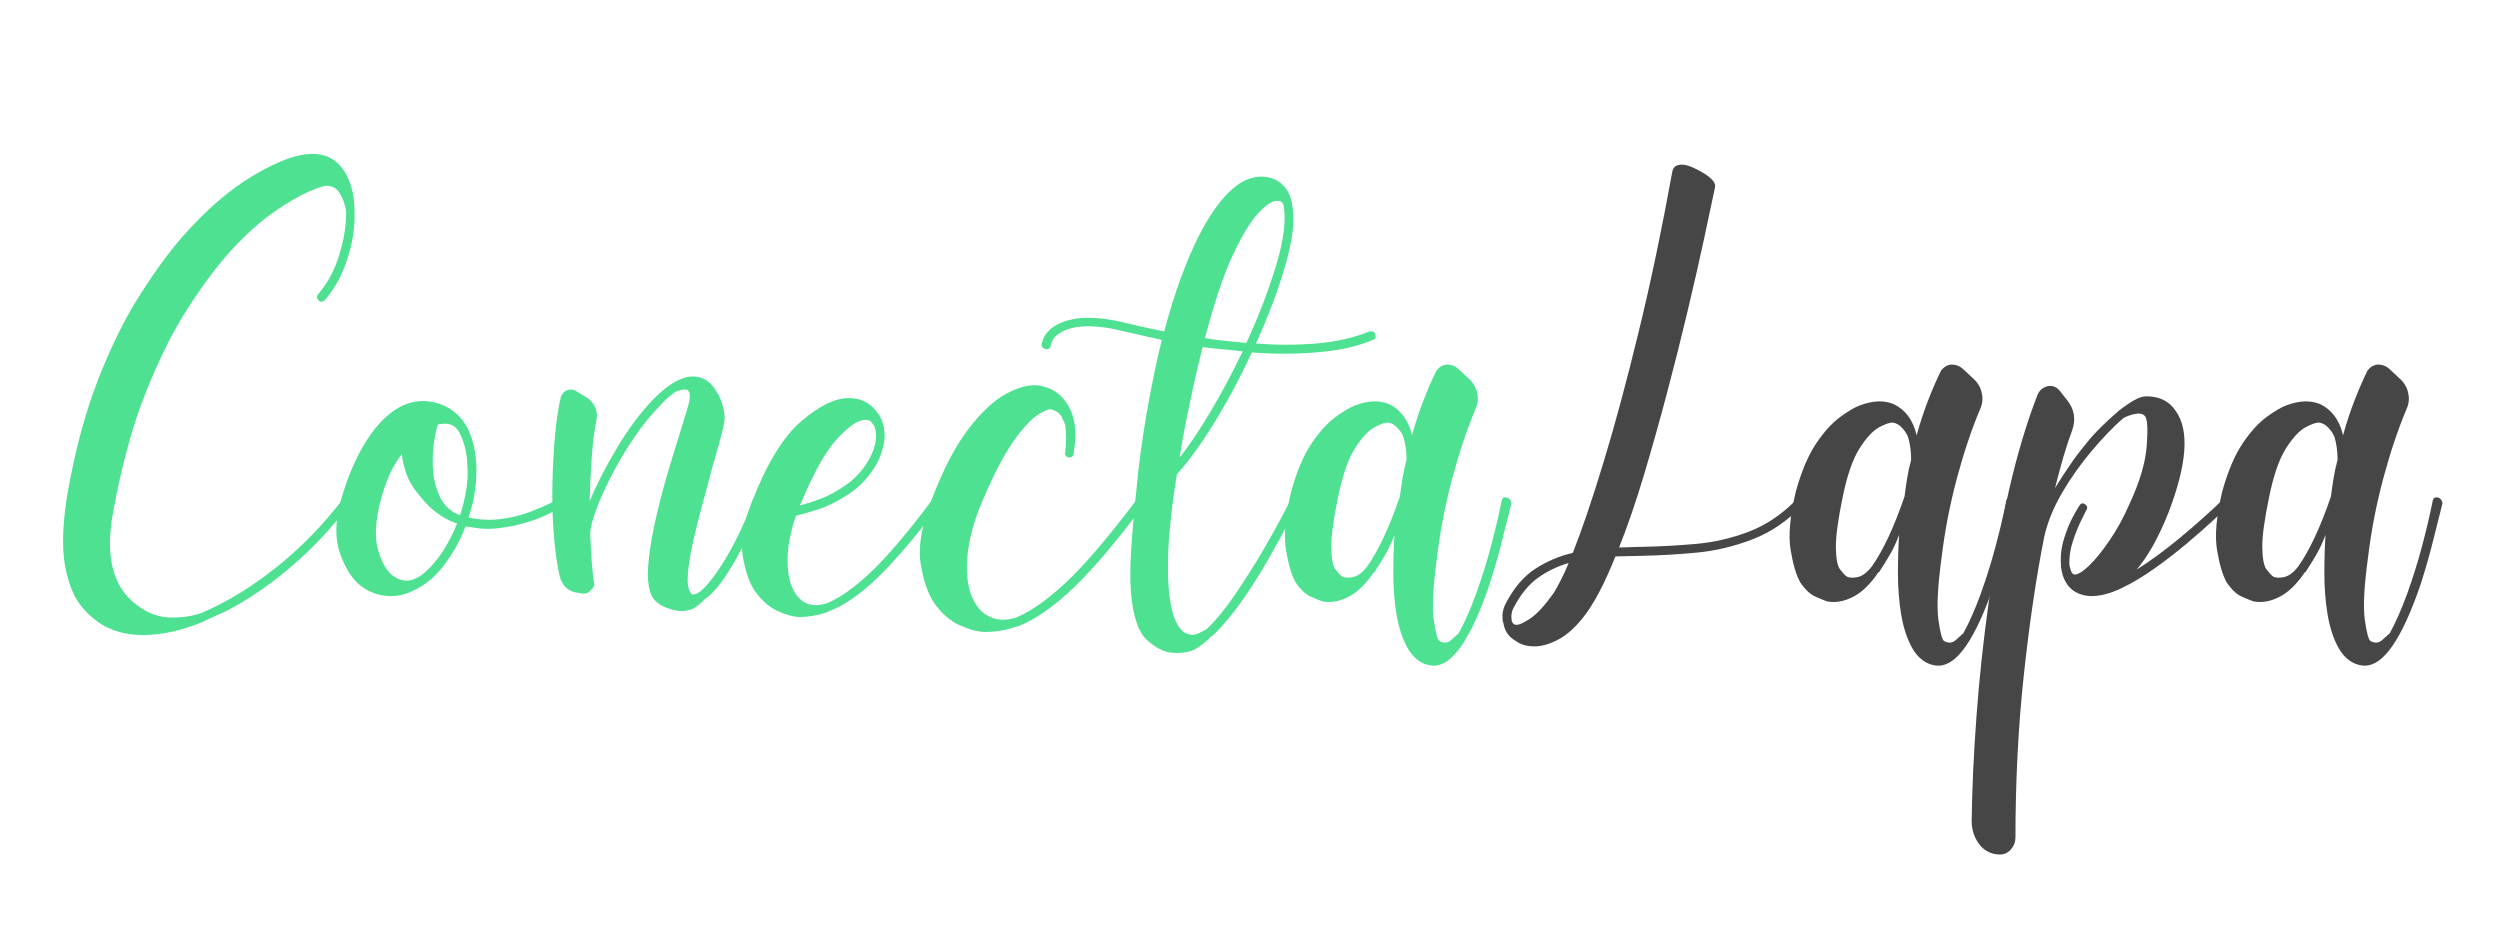
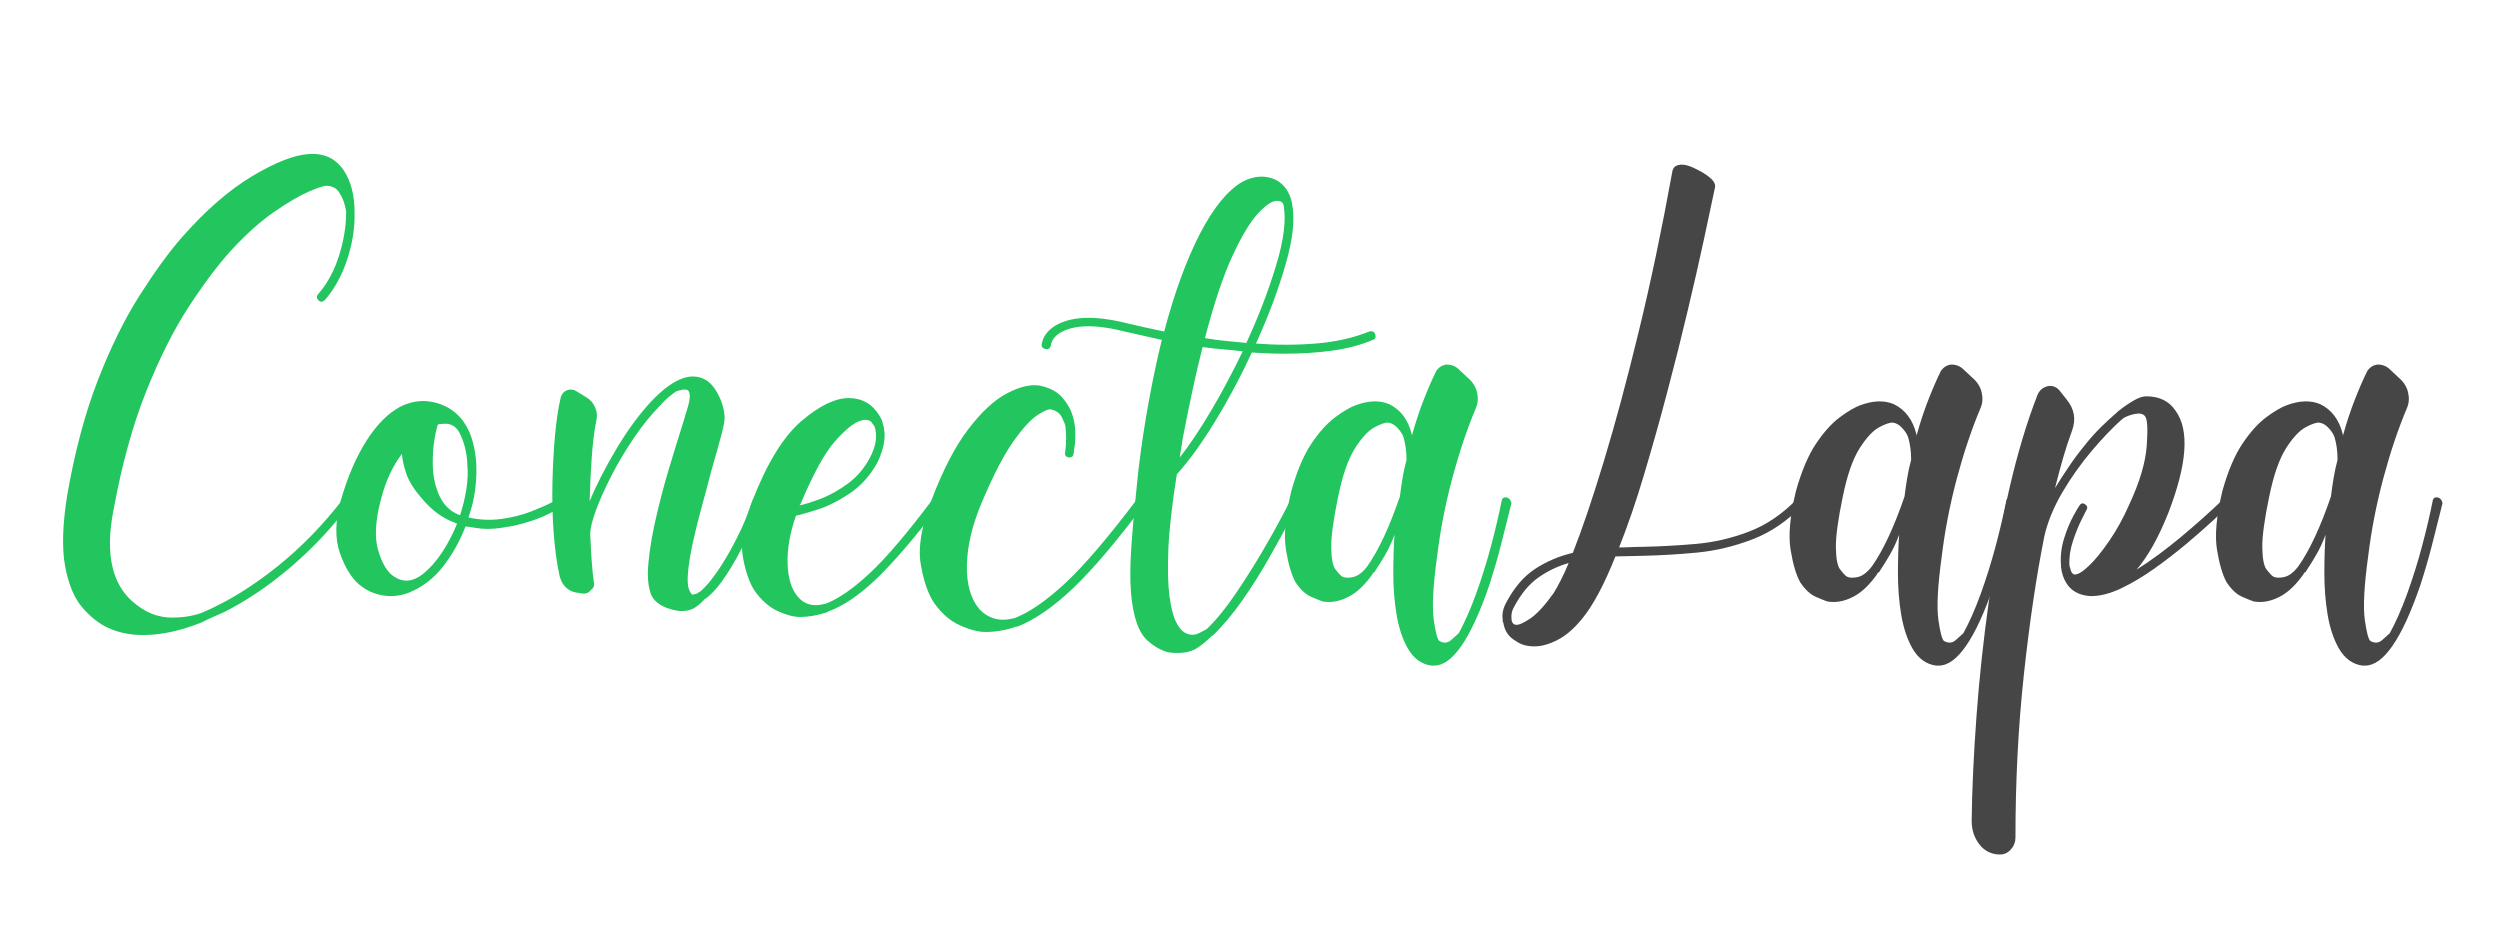
<svg xmlns="http://www.w3.org/2000/svg" width="528" zoomAndPan="magnify" viewBox="0 0 396 150" height="200" preserveAspectRatio="xMidYMid meet" version="1.0">
  <defs>
    <g />
    <clipPath id="6a4eada738">
      <rect x="0" width="388" y="0" height="133" />
    </clipPath>
  </defs>
  <g transform="matrix(1, 0, 0, 1, 5, 13)">
    <g clip-path="url(#6a4eada738)">
-       <g fill="#4de191" fill-opacity="1">
+       <g fill="#22c55e" fill-opacity="1">
        <g transform="translate(4.988738, 85.49521)">
          <g>
            <path d="M 38.953 -74.094 C 41.672 -74.289 43.664 -73.156 44.938 -70.688 C 45.758 -69.102 46.172 -67.172 46.172 -64.891 L 46.172 -64.797 C 46.234 -62.453 45.852 -60.008 45.031 -57.469 C 44.207 -54.938 43.035 -52.785 41.516 -51.016 C 41.129 -50.629 40.781 -50.598 40.469 -50.922 C 40.156 -51.234 40.125 -51.551 40.375 -51.875 C 41.832 -53.52 42.941 -55.547 43.703 -57.953 C 44.461 -60.359 44.844 -62.672 44.844 -64.891 C 44.844 -65.078 44.758 -65.484 44.594 -66.109 C 44.438 -66.742 44.148 -67.379 43.734 -68.016 C 43.328 -68.648 42.711 -69 41.891 -69.062 C 41.453 -69.125 40.473 -68.82 38.953 -68.156 C 37.43 -67.5 35.594 -66.426 33.438 -64.938 C 31.281 -63.445 29.031 -61.438 26.688 -58.906 C 24.602 -56.625 22.359 -53.645 19.953 -49.969 C 17.547 -46.289 15.281 -41.789 13.156 -36.469 C 11.031 -31.156 9.305 -24.891 7.984 -17.672 C 6.586 -10.516 7.82 -5.508 11.688 -2.656 C 13.395 -1.332 15.242 -0.672 17.234 -0.672 C 19.234 -0.672 20.961 -0.984 22.422 -1.609 C 22.422 -1.672 22.484 -1.703 22.609 -1.703 C 26.348 -3.359 30.113 -5.703 33.906 -8.734 C 37.707 -11.773 41.191 -15.352 44.359 -19.469 C 44.617 -19.789 44.938 -19.82 45.312 -19.562 C 45.695 -19.25 45.727 -18.938 45.406 -18.625 C 42.688 -15.008 39.613 -11.727 36.188 -8.781 C 32.77 -5.844 29.258 -3.453 25.656 -1.609 L 22.891 -0.375 L 21.938 0.094 C 18.645 1.426 15.547 2.094 12.641 2.094 C 10.609 2.094 8.77 1.711 7.125 0.953 C 5.727 0.316 4.379 -0.742 3.078 -2.234 C 1.785 -3.723 0.867 -5.906 0.328 -8.781 C -0.203 -11.664 -0.086 -15.453 0.672 -20.141 C 1.867 -26.984 3.477 -33.016 5.5 -38.234 C 7.531 -43.461 9.734 -47.941 12.109 -51.672 C 14.484 -55.41 16.719 -58.484 18.812 -60.891 C 22.613 -65.203 26.348 -68.445 30.016 -70.625 C 33.691 -72.812 36.672 -73.969 38.953 -74.094 Z M 38.953 -74.094 " />
          </g>
        </g>
      </g>
-       <g fill="#4de191" fill-opacity="1">
+       <g fill="#22c55e" fill-opacity="1">
        <g transform="translate(48.97325, 85.49521)">
          <g>
            <path d="M 35.625 -19.375 C 35.875 -19 35.812 -18.688 35.438 -18.438 C 35.375 -18.363 34.566 -17.93 33.016 -17.141 C 31.461 -16.348 29.578 -15.703 27.359 -15.203 C 26.66 -15.078 25.961 -14.961 25.266 -14.859 C 24.566 -14.766 23.906 -14.719 23.281 -14.719 C 22.645 -14.719 22.039 -14.766 21.469 -14.859 C 20.895 -14.961 20.328 -15.047 19.766 -15.109 C 18.941 -12.953 17.832 -10.938 16.438 -9.062 C 15.039 -7.195 13.395 -5.82 11.5 -4.938 C 10.352 -4.363 9.18 -4.078 7.984 -4.078 C 6.078 -4.078 4.395 -4.68 2.938 -5.891 C 1.676 -6.961 0.648 -8.641 -0.141 -10.922 C -0.93 -13.203 -0.883 -15.957 0 -19.188 C 1.07 -22.926 2.43 -26.094 4.078 -28.688 C 5.734 -31.281 7.539 -33.086 9.5 -34.109 C 11.531 -35.117 13.617 -35.242 15.766 -34.484 C 19.254 -33.211 21.156 -30.047 21.469 -24.984 C 21.531 -23.648 21.469 -22.27 21.281 -20.844 C 21.094 -19.426 20.742 -17.988 20.234 -16.531 C 21.941 -16.145 23.648 -16.062 25.359 -16.281 C 27.078 -16.508 28.629 -16.891 30.016 -17.422 C 31.41 -17.961 32.535 -18.453 33.391 -18.891 C 34.242 -19.336 34.672 -19.562 34.672 -19.562 C 34.797 -19.695 34.969 -19.727 35.188 -19.656 C 35.414 -19.594 35.562 -19.5 35.625 -19.375 Z M 12.922 -7.5 C 14.117 -8.457 15.176 -9.645 16.094 -11.062 C 17.02 -12.488 17.801 -13.992 18.438 -15.578 C 18.301 -15.578 18.203 -15.609 18.141 -15.672 C 16.18 -16.367 14.41 -17.664 12.828 -19.562 C 11.617 -20.957 10.805 -22.254 10.391 -23.453 C 9.984 -24.66 9.75 -25.707 9.688 -26.594 C 8.227 -24.695 7.117 -22.289 6.359 -19.375 C 5.473 -16.02 5.332 -13.328 5.938 -11.297 C 6.539 -9.273 7.348 -7.914 8.359 -7.219 C 9.816 -6.207 11.336 -6.301 12.922 -7.5 Z M 18.906 -16.906 C 19.344 -18.238 19.672 -19.598 19.891 -20.984 C 20.117 -22.379 20.172 -23.68 20.047 -24.891 C 20.047 -25.523 19.961 -26.254 19.797 -27.078 C 19.641 -27.898 19.375 -28.723 19 -29.547 C 18.426 -30.941 17.445 -31.539 16.062 -31.344 C 15.801 -31.344 15.578 -31.312 15.391 -31.25 C 15.203 -30.75 15.008 -29.895 14.812 -28.688 C 14.625 -27.488 14.547 -26.16 14.578 -24.703 C 14.609 -23.242 14.879 -21.848 15.391 -20.516 C 16.086 -18.742 17.164 -17.57 18.625 -17 C 18.688 -16.938 18.781 -16.906 18.906 -16.906 Z M 18.906 -16.906 " />
          </g>
        </g>
      </g>
-       <g fill="#4de191" fill-opacity="1">
+       <g fill="#22c55e" fill-opacity="1">
        <g transform="translate(82.50787, 85.49521)">
          <g>
            <path d="M 32.688 -19.672 C 32.875 -19.598 33.016 -19.469 33.109 -19.281 C 33.203 -19.094 33.188 -18.938 33.062 -18.812 C 32.488 -17.102 31.711 -15.219 30.734 -13.156 C 29.754 -11.094 28.707 -9.207 27.594 -7.5 C 26.488 -5.789 25.395 -4.523 24.312 -3.703 L 24.125 -3.609 C 23.812 -3.234 23.352 -2.82 22.75 -2.375 C 22.145 -1.926 21.367 -1.703 20.422 -1.703 C 19.848 -1.703 19.086 -1.863 18.141 -2.188 C 16.879 -2.688 16.055 -3.363 15.672 -4.219 C 15.297 -5.082 15.109 -6.238 15.109 -7.688 C 15.172 -9.844 15.516 -12.379 16.141 -15.297 C 16.773 -18.211 17.52 -21.109 18.375 -23.984 C 19.238 -26.867 19.984 -29.289 20.609 -31.25 L 21.469 -34.109 C 21.852 -35.43 21.852 -36.285 21.469 -36.672 C 21.281 -36.797 20.992 -36.828 20.609 -36.766 C 20.234 -36.703 19.883 -36.609 19.562 -36.484 C 19.188 -36.223 18.789 -35.922 18.375 -35.578 C 17.969 -35.234 17.539 -34.805 17.094 -34.297 C 15.645 -32.836 14.254 -31.125 12.922 -29.156 C 11.586 -27.195 10.398 -25.203 9.359 -23.172 C 8.316 -21.148 7.492 -19.316 6.891 -17.672 C 6.285 -16.023 5.984 -14.758 5.984 -13.875 C 6.047 -12.352 6.125 -10.926 6.219 -9.594 C 6.312 -8.258 6.426 -7.148 6.562 -6.266 C 6.688 -5.766 6.523 -5.352 6.078 -5.031 C 5.828 -4.656 5.445 -4.469 4.938 -4.469 L 4.844 -4.469 L 4.281 -4.562 C 2.633 -4.688 1.586 -5.57 1.141 -7.219 C 0.691 -9.25 0.375 -11.562 0.188 -14.156 C 0 -16.75 -0.062 -19.391 0 -22.078 C 0.062 -24.773 0.203 -27.312 0.422 -29.688 C 0.648 -32.062 0.953 -34.039 1.328 -35.625 C 1.516 -36.133 1.832 -36.484 2.281 -36.672 C 2.789 -36.859 3.266 -36.828 3.703 -36.578 L 5.422 -35.531 C 6.047 -35.145 6.5 -34.602 6.781 -33.906 C 7.07 -33.219 7.125 -32.523 6.938 -31.828 C 6.613 -30.18 6.375 -28.234 6.219 -25.984 C 6.062 -23.734 5.953 -21.438 5.891 -19.094 C 6.961 -21.688 8.414 -24.52 10.25 -27.594 C 12.094 -30.664 14.031 -33.25 16.062 -35.344 C 18.395 -37.688 20.453 -38.859 22.234 -38.859 C 23.691 -38.859 24.863 -38.191 25.75 -36.859 C 26.633 -35.523 27.141 -34.098 27.266 -32.578 C 27.328 -32.078 27.164 -31.113 26.781 -29.688 C 26.406 -28.258 25.867 -26.344 25.172 -23.938 C 24.734 -22.227 24.242 -20.391 23.703 -18.422 C 23.16 -16.461 22.68 -14.547 22.266 -12.672 C 21.859 -10.805 21.594 -9.176 21.469 -7.781 C 21.344 -6.395 21.438 -5.414 21.75 -4.844 C 22.008 -4.332 22.234 -4.176 22.422 -4.375 C 22.734 -4.375 23.02 -4.5 23.281 -4.75 C 23.344 -4.75 23.406 -4.781 23.469 -4.844 C 24.227 -5.477 25.113 -6.523 26.125 -7.984 C 27.133 -9.441 28.145 -11.164 29.156 -13.156 C 30.176 -15.156 31.035 -17.195 31.734 -19.281 C 31.984 -19.664 32.301 -19.797 32.688 -19.672 Z M 32.688 -19.672 " />
          </g>
        </g>
      </g>
-       <g fill="#4de191" fill-opacity="1">
+       <g fill="#22c55e" fill-opacity="1">
        <g transform="translate(114.1425, 85.49521)">
          <g>
            <path d="M 29.453 -19.469 C 29.766 -19.219 29.828 -18.875 29.641 -18.438 C 25.836 -13.426 22.555 -9.586 19.797 -6.922 C 17.047 -4.266 14.438 -2.492 11.969 -1.609 C 11.969 -1.547 11.953 -1.516 11.922 -1.516 C 11.891 -1.516 11.875 -1.516 11.875 -1.516 C 10.352 -1.016 8.926 -0.766 7.594 -0.766 C 6.582 -0.766 5.395 -1.078 4.031 -1.703 C 2.676 -2.336 1.457 -3.414 0.375 -4.938 C -0.445 -6.207 -1.062 -7.984 -1.469 -10.266 C -1.883 -12.547 -1.395 -15.488 0 -19.094 C 2.344 -25.113 4.938 -29.344 7.781 -31.781 C 10.633 -34.219 13.141 -35.438 15.297 -35.438 C 17.391 -35.438 19.004 -34.52 20.141 -32.688 C 20.266 -32.488 20.375 -32.297 20.469 -32.109 C 20.562 -31.922 20.641 -31.664 20.703 -31.344 C 20.836 -30.969 20.906 -30.656 20.906 -30.406 C 21.031 -29.77 21.008 -29.023 20.844 -28.172 C 20.688 -27.316 20.359 -26.348 19.859 -25.266 C 18.711 -23.18 17.238 -21.535 15.438 -20.328 C 13.633 -19.129 11.926 -18.273 10.312 -17.766 C 8.695 -17.254 7.57 -16.938 6.938 -16.812 C 5.988 -14.094 5.547 -11.578 5.609 -9.266 C 5.672 -6.953 6.207 -5.191 7.219 -3.984 C 8.289 -2.723 9.719 -2.344 11.5 -2.844 L 11.594 -2.844 C 13.613 -3.602 15.938 -5.203 18.562 -7.641 C 21.195 -10.086 24.508 -13.969 28.5 -19.281 C 28.812 -19.602 29.129 -19.664 29.453 -19.469 Z M 7.688 -18.719 L 7.5 -18.438 C 8.383 -18.625 9.523 -18.984 10.922 -19.516 C 12.316 -20.055 13.727 -20.848 15.156 -21.891 C 16.582 -22.941 17.738 -24.289 18.625 -25.938 C 19.633 -27.832 19.883 -29.508 19.375 -30.969 L 18.812 -31.734 C 18.301 -32.047 17.727 -32.078 17.094 -31.828 C 16.082 -31.504 14.77 -30.441 13.156 -28.641 C 11.539 -26.836 9.719 -23.531 7.688 -18.719 Z M 7.688 -18.719 " />
          </g>
        </g>
      </g>
-       <g fill="#4de191" fill-opacity="1">
+       <g fill="#22c55e" fill-opacity="1">
        <g transform="translate(142.4522, 85.49521)">
          <g>
            <path d="M 33.625 -19.562 C 34.008 -19.312 34.07 -19 33.812 -18.625 C 29.508 -12.852 25.773 -8.445 22.609 -5.406 C 19.441 -2.375 16.469 -0.316 13.688 0.766 L 13.484 0.766 C 11.898 1.328 10.285 1.609 8.641 1.609 C 7.504 1.609 6.16 1.258 4.609 0.562 C 3.055 -0.125 1.676 -1.328 0.469 -3.047 C -0.477 -4.492 -1.172 -6.531 -1.609 -9.156 C -2.055 -11.789 -1.488 -15.164 0.094 -19.281 C 1.926 -24.094 3.875 -27.844 5.938 -30.531 C 8 -33.227 10.008 -35.098 11.969 -36.141 C 13.938 -37.191 15.645 -37.625 17.094 -37.438 C 18.938 -37.113 20.301 -36.32 21.188 -35.062 C 22.77 -33.094 23.242 -30.301 22.609 -26.688 C 22.609 -26.25 22.352 -26.031 21.844 -26.031 C 21.344 -26.156 21.156 -26.441 21.281 -26.891 C 21.469 -28.473 21.469 -29.895 21.281 -31.156 C 21.281 -31.219 21.117 -31.598 20.797 -32.297 C 20.484 -32.992 19.914 -33.438 19.094 -33.625 C 18.719 -33.75 17.988 -33.461 16.906 -32.766 C 15.832 -32.078 14.535 -30.656 13.016 -28.5 C 11.492 -26.344 9.816 -23.082 7.984 -18.719 C 6.523 -15.227 5.766 -11.977 5.703 -8.969 C 5.641 -5.969 6.301 -3.645 7.688 -2 C 9.145 -0.477 10.953 0 13.109 -0.562 L 13.203 -0.562 C 15.547 -1.457 18.223 -3.297 21.234 -6.078 C 24.242 -8.867 28.062 -13.332 32.688 -19.469 C 32.938 -19.789 33.25 -19.82 33.625 -19.562 Z M 33.625 -19.562 " />
          </g>
        </g>
      </g>
-       <g fill="#4de191" fill-opacity="1">
+       <g fill="#22c55e" fill-opacity="1">
        <g transform="translate(174.8468, 85.49521)">
          <g>
            <path d="M 25.359 -19.375 C 25.742 -19.188 25.844 -18.875 25.656 -18.438 C 25.594 -18.238 25.145 -17.363 24.312 -15.812 C 23.488 -14.258 22.441 -12.359 21.172 -10.109 C 19.91 -7.867 18.504 -5.641 16.953 -3.422 C 15.398 -1.203 13.832 0.664 12.25 2.188 L 12.156 2.188 C 11.207 3.133 10.289 3.863 9.406 4.375 C 8.645 4.75 7.727 4.938 6.656 4.938 C 6.207 4.938 5.773 4.906 5.359 4.844 C 4.953 4.781 4.562 4.656 4.188 4.469 C 3.551 4.207 2.852 3.758 2.094 3.125 C 1.332 2.5 0.727 1.582 0.281 0.375 C -0.219 -1.008 -0.547 -2.695 -0.703 -4.688 C -0.867 -6.688 -0.836 -9.238 -0.609 -12.344 C -0.391 -15.445 -0.031 -19.312 0.469 -23.938 C 0.914 -27.676 1.457 -31.285 2.094 -34.766 C 2.727 -38.254 3.426 -41.551 4.188 -44.656 L -1.703 -45.984 C -6.453 -47.18 -9.906 -47.082 -12.062 -45.688 C -12.82 -45.188 -13.266 -44.555 -13.391 -43.797 C -13.516 -43.285 -13.801 -43.094 -14.25 -43.219 C -14.758 -43.352 -14.945 -43.641 -14.812 -44.078 C -14.625 -45.148 -13.961 -46.066 -12.828 -46.828 C -10.297 -48.41 -6.492 -48.57 -1.422 -47.312 C -0.598 -47.125 0.301 -46.914 1.281 -46.688 C 2.258 -46.469 3.352 -46.234 4.562 -45.984 C 6.207 -52.191 8.102 -57.367 10.25 -61.516 C 12.406 -65.66 14.656 -68.398 17 -69.734 C 18.844 -70.68 20.586 -70.773 22.234 -70.016 C 23.555 -69.316 24.41 -68.113 24.797 -66.406 L 24.797 -66.312 C 25.305 -63.906 24.973 -60.676 23.797 -56.625 C 22.629 -52.57 21.062 -48.391 19.094 -44.078 C 22.258 -43.828 25.41 -43.828 28.547 -44.078 C 31.68 -44.328 34.516 -44.961 37.047 -45.984 C 37.555 -46.109 37.875 -45.945 38 -45.5 C 38.125 -45.062 38 -44.781 37.625 -44.656 C 35.656 -43.832 33.469 -43.258 31.062 -42.938 C 28.656 -42.625 26.188 -42.469 23.656 -42.469 C 22.832 -42.469 21.977 -42.484 21.094 -42.516 C 20.207 -42.547 19.32 -42.594 18.438 -42.656 C 16.656 -38.789 14.703 -35.129 12.578 -31.672 C 10.461 -28.223 8.488 -25.488 6.656 -23.469 C 6.656 -23.406 6.625 -23.375 6.562 -23.375 C 5.801 -18.562 5.352 -14.586 5.219 -11.453 C 5.094 -8.316 5.156 -5.828 5.406 -3.984 C 5.664 -2.148 6.016 -0.805 6.453 0.047 C 6.898 0.898 7.348 1.453 7.797 1.703 C 8.617 2.148 9.41 2.164 10.172 1.75 C 10.93 1.344 11.312 1.141 11.312 1.141 C 12.82 -0.316 14.336 -2.172 15.859 -4.422 C 17.379 -6.672 18.789 -8.898 20.094 -11.109 C 21.395 -13.328 22.441 -15.195 23.234 -16.719 C 24.023 -18.238 24.422 -19 24.422 -19 C 24.672 -19.445 24.984 -19.57 25.359 -19.375 Z M 22.422 -66.688 C 21.66 -66.688 20.66 -66.02 19.422 -64.688 C 18.191 -63.363 16.848 -61.133 15.391 -58 C 13.93 -54.863 12.473 -50.508 11.016 -44.938 C 12.098 -44.75 13.176 -44.602 14.25 -44.5 C 15.32 -44.406 16.43 -44.297 17.578 -44.172 C 19.535 -48.422 21.113 -52.539 22.312 -56.531 C 23.52 -60.52 23.906 -63.688 23.469 -66.031 C 23.344 -66.469 22.992 -66.688 22.422 -66.688 Z M 7.5 -29.062 C 7.438 -28.562 7.359 -28.055 7.266 -27.547 C 7.172 -27.047 7.094 -26.539 7.031 -26.031 C 8.613 -28.051 10.273 -30.535 12.016 -33.484 C 13.754 -36.43 15.414 -39.551 17 -42.844 C 15.926 -42.969 14.848 -43.078 13.766 -43.172 C 12.691 -43.266 11.648 -43.379 10.641 -43.516 C 9.629 -39.523 8.582 -34.707 7.5 -29.062 Z M 7.5 -29.062 " />
          </g>
        </g>
      </g>
-       <g fill="#4de191" fill-opacity="1">
+       <g fill="#22c55e" fill-opacity="1">
        <g transform="translate(199.2615, 85.49521)">
          <g>
            <path d="M 34.484 -19.672 C 34.797 -19.598 35.02 -19.312 35.156 -18.812 C 35.156 -18.812 34.992 -18.16 34.672 -16.859 C 34.359 -15.566 33.945 -13.938 33.438 -11.969 C 32.938 -10.008 32.336 -7.953 31.641 -5.797 C 28.723 2.691 25.805 6.938 22.891 6.938 L 22.516 6.938 C 20.93 6.75 19.664 5.832 18.719 4.188 C 17.895 2.727 17.305 0.953 16.953 -1.141 C 16.609 -3.234 16.438 -5.398 16.438 -7.641 C 16.438 -9.891 16.5 -11.938 16.625 -13.781 C 16.176 -12.57 15.68 -11.508 15.141 -10.594 C 14.609 -9.676 14.086 -8.836 13.578 -8.078 C 13.578 -8.016 13.562 -7.984 13.531 -7.984 C 13.5 -7.984 13.484 -7.953 13.484 -7.891 C 13.297 -7.828 13.172 -7.695 13.109 -7.5 C 11.973 -5.914 10.816 -4.789 9.641 -4.125 C 8.473 -3.469 7.348 -3.141 6.266 -3.141 C 5.828 -3.141 5.477 -3.172 5.219 -3.234 C 4.844 -3.359 4.227 -3.609 3.375 -3.984 C 2.52 -4.367 1.711 -5.129 0.953 -6.266 C 0.316 -7.41 -0.188 -9.117 -0.562 -11.391 C -0.945 -13.672 -0.664 -16.773 0.281 -20.703 C 1.164 -23.867 2.223 -26.367 3.453 -28.203 C 4.691 -30.047 5.945 -31.441 7.219 -32.391 C 8.488 -33.336 9.566 -33.973 10.453 -34.297 C 12.473 -35.055 14.242 -35.117 15.766 -34.484 C 17.609 -33.598 18.812 -31.984 19.375 -29.641 L 19.375 -29.453 C 19.945 -31.535 20.582 -33.461 21.281 -35.234 C 21.977 -37.016 22.645 -38.539 23.281 -39.812 C 23.719 -40.375 24.254 -40.688 24.891 -40.75 C 25.648 -40.75 26.285 -40.5 26.797 -40 L 28.219 -38.672 C 28.977 -38.035 29.469 -37.273 29.688 -36.391 C 29.906 -35.504 29.859 -34.68 29.547 -33.922 C 28.148 -30.617 26.895 -26.895 25.781 -22.75 C 24.676 -18.602 23.875 -14.473 23.375 -10.359 C 22.738 -5.734 22.562 -2.391 22.844 -0.328 C 23.133 1.723 23.438 2.848 23.75 3.047 C 24.445 3.422 25.062 3.367 25.594 2.891 C 26.133 2.422 26.535 2.062 26.797 1.812 C 27.742 0.094 28.66 -1.984 29.547 -4.422 C 30.43 -6.859 31.223 -9.391 31.922 -12.016 C 32.617 -14.641 33.188 -17.062 33.625 -19.281 C 33.75 -19.664 34.035 -19.797 34.484 -19.672 Z M 18.531 -25.656 C 18.531 -26.977 18.367 -28.18 18.047 -29.266 C 17.859 -29.766 17.539 -30.25 17.094 -30.719 C 16.656 -31.195 16.18 -31.473 15.672 -31.547 C 15.234 -31.609 14.504 -31.367 13.484 -30.828 C 12.473 -30.285 11.426 -29.16 10.344 -27.453 C 9.27 -25.742 8.383 -23.18 7.688 -19.766 C 6.938 -16.148 6.578 -13.473 6.609 -11.734 C 6.641 -9.992 6.859 -8.852 7.266 -8.312 C 7.68 -7.77 8.016 -7.406 8.266 -7.219 C 8.641 -6.969 9.223 -6.922 10.016 -7.078 C 10.805 -7.234 11.582 -7.816 12.344 -8.828 C 14.125 -11.367 15.836 -15.047 17.484 -19.859 C 17.609 -20.867 17.75 -21.848 17.906 -22.797 C 18.062 -23.742 18.27 -24.695 18.531 -25.656 Z M 18.531 -25.656 " />
          </g>
        </g>
      </g>
      <g fill="#464646" fill-opacity="1">
        <g transform="translate(233.0262, 85.49521)">
          <g>
            <path d="M 46.641 -19.469 C 46.898 -19.852 47.219 -19.852 47.594 -19.469 C 47.977 -19.219 47.977 -18.906 47.594 -18.531 C 45.125 -15.988 42.445 -14.164 39.562 -13.062 C 36.688 -11.957 33.773 -11.258 30.828 -10.969 C 27.879 -10.688 24.984 -10.516 22.141 -10.453 C 21.441 -10.453 20.727 -10.438 20 -10.406 C 19.27 -10.375 18.555 -10.359 17.859 -10.359 C 16.086 -5.922 14.348 -2.656 12.641 -0.562 C 11.367 1.02 10.066 2.156 8.734 2.844 C 7.41 3.539 6.176 3.891 5.031 3.891 C 3.832 3.891 2.852 3.609 2.094 3.047 C 0.945 2.41 0.281 1.426 0.094 0.094 C 0.031 0.031 0 -0.016 0 -0.047 C 0 -0.078 0 -0.094 0 -0.094 L 0 -0.375 C -0.125 -1.258 0.062 -2.148 0.562 -3.047 C 1.832 -5.453 3.367 -7.238 5.172 -8.406 C 6.984 -9.582 8.961 -10.422 11.109 -10.922 C 12.566 -14.598 14.195 -19.41 16 -25.359 C 17.812 -31.316 19.664 -38.207 21.562 -46.031 C 23.469 -53.852 25.242 -62.32 26.891 -71.438 C 27.016 -71.883 27.266 -72.172 27.641 -72.297 C 28.336 -72.547 29.238 -72.398 30.344 -71.859 C 31.457 -71.328 32.27 -70.836 32.781 -70.391 C 33.469 -69.828 33.75 -69.289 33.625 -68.781 C 33.188 -66.688 32.602 -63.945 31.875 -60.562 C 31.145 -57.176 30.285 -53.406 29.297 -49.25 C 28.316 -45.102 27.238 -40.812 26.062 -36.375 C 24.895 -31.945 23.676 -27.609 22.406 -23.359 C 21.145 -19.117 19.82 -15.258 18.438 -11.781 C 19.062 -11.781 19.676 -11.797 20.281 -11.828 C 20.883 -11.859 21.504 -11.875 22.141 -11.875 C 24.984 -11.938 27.828 -12.094 30.672 -12.344 C 33.523 -12.602 36.312 -13.254 39.031 -14.297 C 41.758 -15.336 44.297 -17.062 46.641 -19.469 Z M 8.078 -4.562 C 8.391 -5.062 8.75 -5.707 9.156 -6.5 C 9.57 -7.289 10.004 -8.227 10.453 -9.312 C 8.68 -8.801 7.066 -8.023 5.609 -6.984 C 4.148 -5.941 2.883 -4.406 1.812 -2.375 C 1.426 -1.738 1.297 -1.008 1.422 -0.188 C 1.547 0.25 1.77 0.469 2.094 0.469 C 2.531 0.531 3.285 0.203 4.359 -0.516 C 5.441 -1.242 6.68 -2.594 8.078 -4.562 Z M 8.078 -4.562 " />
          </g>
        </g>
      </g>
      <g fill="#464646" fill-opacity="1">
        <g transform="translate(279.1956, 85.49521)">
          <g>
            <path d="M 34.484 -19.672 C 34.797 -19.598 35.02 -19.312 35.156 -18.812 C 35.156 -18.812 34.992 -18.16 34.672 -16.859 C 34.359 -15.566 33.945 -13.938 33.438 -11.969 C 32.938 -10.008 32.336 -7.953 31.641 -5.797 C 28.723 2.691 25.805 6.938 22.891 6.938 L 22.516 6.938 C 20.93 6.75 19.664 5.832 18.719 4.188 C 17.895 2.727 17.305 0.953 16.953 -1.141 C 16.609 -3.234 16.438 -5.398 16.438 -7.641 C 16.438 -9.891 16.5 -11.938 16.625 -13.781 C 16.176 -12.57 15.68 -11.508 15.141 -10.594 C 14.609 -9.676 14.086 -8.836 13.578 -8.078 C 13.578 -8.016 13.562 -7.984 13.531 -7.984 C 13.5 -7.984 13.484 -7.953 13.484 -7.891 C 13.297 -7.828 13.172 -7.695 13.109 -7.5 C 11.973 -5.914 10.816 -4.789 9.641 -4.125 C 8.473 -3.469 7.348 -3.141 6.266 -3.141 C 5.828 -3.141 5.477 -3.172 5.219 -3.234 C 4.844 -3.359 4.227 -3.609 3.375 -3.984 C 2.52 -4.367 1.711 -5.129 0.953 -6.266 C 0.316 -7.41 -0.188 -9.117 -0.562 -11.391 C -0.945 -13.672 -0.664 -16.773 0.281 -20.703 C 1.164 -23.867 2.223 -26.367 3.453 -28.203 C 4.691 -30.047 5.945 -31.441 7.219 -32.391 C 8.488 -33.336 9.566 -33.973 10.453 -34.297 C 12.473 -35.055 14.242 -35.117 15.766 -34.484 C 17.609 -33.598 18.812 -31.984 19.375 -29.641 L 19.375 -29.453 C 19.945 -31.535 20.582 -33.461 21.281 -35.234 C 21.977 -37.016 22.645 -38.539 23.281 -39.812 C 23.719 -40.375 24.254 -40.688 24.891 -40.75 C 25.648 -40.75 26.285 -40.5 26.797 -40 L 28.219 -38.672 C 28.977 -38.035 29.469 -37.273 29.688 -36.391 C 29.906 -35.504 29.859 -34.68 29.547 -33.922 C 28.148 -30.617 26.895 -26.895 25.781 -22.75 C 24.676 -18.602 23.875 -14.473 23.375 -10.359 C 22.738 -5.734 22.562 -2.391 22.844 -0.328 C 23.133 1.723 23.438 2.848 23.75 3.047 C 24.445 3.422 25.062 3.367 25.594 2.891 C 26.133 2.422 26.535 2.062 26.797 1.812 C 27.742 0.094 28.66 -1.984 29.547 -4.422 C 30.43 -6.859 31.223 -9.391 31.922 -12.016 C 32.617 -14.641 33.188 -17.062 33.625 -19.281 C 33.75 -19.664 34.035 -19.797 34.484 -19.672 Z M 18.531 -25.656 C 18.531 -26.977 18.367 -28.18 18.047 -29.266 C 17.859 -29.766 17.539 -30.25 17.094 -30.719 C 16.656 -31.195 16.18 -31.473 15.672 -31.547 C 15.234 -31.609 14.504 -31.367 13.484 -30.828 C 12.473 -30.285 11.426 -29.16 10.344 -27.453 C 9.27 -25.742 8.383 -23.18 7.688 -19.766 C 6.938 -16.148 6.578 -13.473 6.609 -11.734 C 6.641 -9.992 6.859 -8.852 7.266 -8.312 C 7.68 -7.77 8.016 -7.406 8.266 -7.219 C 8.641 -6.969 9.223 -6.922 10.016 -7.078 C 10.805 -7.234 11.582 -7.816 12.344 -8.828 C 14.125 -11.367 15.836 -15.047 17.484 -19.859 C 17.609 -20.867 17.75 -21.848 17.906 -22.797 C 18.062 -23.742 18.27 -24.695 18.531 -25.656 Z M 18.531 -25.656 " />
          </g>
        </g>
      </g>
      <g fill="#464646" fill-opacity="1">
        <g transform="translate(312.9203, 85.49521)">
          <g>
            <path d="M 34.297 -19.469 C 34.672 -19.852 35.02 -19.852 35.344 -19.469 C 35.594 -19.156 35.562 -18.844 35.25 -18.531 C 34.738 -18.02 33.879 -17.207 32.672 -16.094 C 31.473 -14.988 30.066 -13.754 28.453 -12.391 C 26.836 -11.035 25.141 -9.723 23.359 -8.453 C 21.586 -7.191 19.832 -6.145 18.094 -5.312 C 16.352 -4.488 14.785 -4.078 13.391 -4.078 L 13.109 -4.078 C 11.336 -4.211 10.07 -4.941 9.312 -6.266 C 8.926 -6.898 8.672 -7.691 8.547 -8.641 L 8.547 -8.828 C 8.422 -10.285 8.578 -11.727 9.016 -13.156 C 9.461 -14.582 9.957 -15.785 10.5 -16.766 C 11.039 -17.742 11.344 -18.266 11.406 -18.328 C 11.656 -18.773 11.969 -18.875 12.344 -18.625 C 12.727 -18.363 12.797 -18.047 12.547 -17.672 C 12.547 -17.672 12.305 -17.191 11.828 -16.234 C 11.348 -15.285 10.883 -14.145 10.438 -12.812 C 10 -11.488 9.812 -10.195 9.875 -8.938 C 9.938 -8.738 10.016 -8.461 10.109 -8.109 C 10.211 -7.766 10.391 -7.562 10.641 -7.5 C 11.148 -7.438 11.91 -7.879 12.922 -8.828 C 13.93 -9.785 15.02 -11.117 16.188 -12.828 C 17.363 -14.535 18.426 -16.469 19.375 -18.625 C 21.02 -22.164 21.938 -25.266 22.125 -27.922 C 22.32 -30.586 22.227 -32.141 21.844 -32.578 C 21.531 -32.961 20.992 -33.078 20.234 -32.922 C 19.473 -32.766 18.836 -32.523 18.328 -32.203 C 18.328 -32.141 18.312 -32.109 18.281 -32.109 C 18.25 -32.109 18.234 -32.109 18.234 -32.109 C 16.785 -30.836 15.188 -29.172 13.438 -27.109 C 11.695 -25.055 10.129 -22.844 8.734 -20.469 C 7.348 -18.094 6.398 -15.766 5.891 -13.484 C 4.617 -7.086 3.539 0.207 2.656 8.406 C 1.77 16.602 1.328 25.203 1.328 34.203 C 1.328 34.898 1.086 35.516 0.609 36.047 C 0.141 36.586 -0.441 36.859 -1.141 36.859 C -2.273 36.859 -3.254 36.445 -4.078 35.625 C -5.098 34.488 -5.609 33.129 -5.609 31.547 C -5.547 26.473 -5.289 20.941 -4.844 14.953 C -4.406 8.973 -3.754 2.914 -2.891 -3.219 C -2.035 -9.363 -0.961 -15.27 0.328 -20.938 C 1.629 -26.613 3.133 -31.633 4.844 -36 C 5.156 -36.695 5.691 -37.141 6.453 -37.328 C 7.211 -37.461 7.848 -37.211 8.359 -36.578 L 9.406 -35.25 C 10.676 -33.727 10.961 -32.047 10.266 -30.203 C 9.816 -29.004 9.367 -27.645 8.922 -26.125 C 8.484 -24.602 8.039 -22.957 7.594 -21.188 C 8.289 -22.32 9.035 -23.473 9.828 -24.641 C 10.617 -25.816 11.488 -26.977 12.438 -28.125 C 13.133 -29.008 13.926 -29.895 14.812 -30.781 C 15.707 -31.664 16.566 -32.457 17.391 -33.156 L 17.578 -33.344 C 18.461 -34.039 19.285 -34.609 20.047 -35.047 C 20.805 -35.492 21.473 -35.719 22.047 -35.719 C 24.129 -35.719 25.676 -34.957 26.688 -33.438 C 28.906 -30.395 28.531 -25.016 25.562 -17.297 C 24.727 -15.203 23.883 -13.41 23.031 -11.922 C 22.176 -10.43 21.336 -9.211 20.516 -8.266 C 22.734 -9.66 25.078 -11.383 27.547 -13.438 C 30.016 -15.5 32.266 -17.508 34.297 -19.469 Z M 34.297 -19.469 " />
          </g>
        </g>
      </g>
      <g fill="#464646" fill-opacity="1">
        <g transform="translate(346.7399, 85.49521)">
          <g>
            <path d="M 34.484 -19.672 C 34.797 -19.598 35.02 -19.312 35.156 -18.812 C 35.156 -18.812 34.992 -18.16 34.672 -16.859 C 34.359 -15.566 33.945 -13.938 33.438 -11.969 C 32.938 -10.008 32.336 -7.953 31.641 -5.797 C 28.723 2.691 25.805 6.938 22.891 6.938 L 22.516 6.938 C 20.93 6.75 19.664 5.832 18.719 4.188 C 17.895 2.727 17.305 0.953 16.953 -1.141 C 16.609 -3.234 16.438 -5.398 16.438 -7.641 C 16.438 -9.891 16.5 -11.938 16.625 -13.781 C 16.176 -12.57 15.68 -11.508 15.141 -10.594 C 14.609 -9.676 14.086 -8.836 13.578 -8.078 C 13.578 -8.016 13.562 -7.984 13.531 -7.984 C 13.5 -7.984 13.484 -7.953 13.484 -7.891 C 13.297 -7.828 13.172 -7.695 13.109 -7.5 C 11.973 -5.914 10.816 -4.789 9.641 -4.125 C 8.473 -3.469 7.348 -3.141 6.266 -3.141 C 5.828 -3.141 5.477 -3.172 5.219 -3.234 C 4.844 -3.359 4.227 -3.609 3.375 -3.984 C 2.52 -4.367 1.711 -5.129 0.953 -6.266 C 0.316 -7.41 -0.188 -9.117 -0.562 -11.391 C -0.945 -13.672 -0.664 -16.773 0.281 -20.703 C 1.164 -23.867 2.223 -26.367 3.453 -28.203 C 4.691 -30.047 5.945 -31.441 7.219 -32.391 C 8.488 -33.336 9.566 -33.973 10.453 -34.297 C 12.473 -35.055 14.242 -35.117 15.766 -34.484 C 17.609 -33.598 18.812 -31.984 19.375 -29.641 L 19.375 -29.453 C 19.945 -31.535 20.582 -33.461 21.281 -35.234 C 21.977 -37.016 22.645 -38.539 23.281 -39.812 C 23.719 -40.375 24.254 -40.688 24.891 -40.75 C 25.648 -40.75 26.285 -40.5 26.797 -40 L 28.219 -38.672 C 28.977 -38.035 29.469 -37.273 29.688 -36.391 C 29.906 -35.504 29.859 -34.68 29.547 -33.922 C 28.148 -30.617 26.895 -26.895 25.781 -22.75 C 24.676 -18.602 23.875 -14.473 23.375 -10.359 C 22.738 -5.734 22.562 -2.391 22.844 -0.328 C 23.133 1.723 23.438 2.848 23.75 3.047 C 24.445 3.422 25.062 3.367 25.594 2.891 C 26.133 2.422 26.535 2.062 26.797 1.812 C 27.742 0.094 28.66 -1.984 29.547 -4.422 C 30.43 -6.859 31.223 -9.391 31.922 -12.016 C 32.617 -14.641 33.188 -17.062 33.625 -19.281 C 33.75 -19.664 34.035 -19.797 34.484 -19.672 Z M 18.531 -25.656 C 18.531 -26.977 18.367 -28.18 18.047 -29.266 C 17.859 -29.766 17.539 -30.25 17.094 -30.719 C 16.656 -31.195 16.18 -31.473 15.672 -31.547 C 15.234 -31.609 14.504 -31.367 13.484 -30.828 C 12.473 -30.285 11.426 -29.16 10.344 -27.453 C 9.27 -25.742 8.383 -23.18 7.688 -19.766 C 6.938 -16.148 6.578 -13.473 6.609 -11.734 C 6.641 -9.992 6.859 -8.852 7.266 -8.312 C 7.68 -7.77 8.016 -7.406 8.266 -7.219 C 8.641 -6.969 9.223 -6.922 10.016 -7.078 C 10.805 -7.234 11.582 -7.816 12.344 -8.828 C 14.125 -11.367 15.836 -15.047 17.484 -19.859 C 17.609 -20.867 17.75 -21.848 17.906 -22.797 C 18.062 -23.742 18.27 -24.695 18.531 -25.656 Z M 18.531 -25.656 " />
          </g>
        </g>
      </g>
    </g>
  </g>
</svg>
